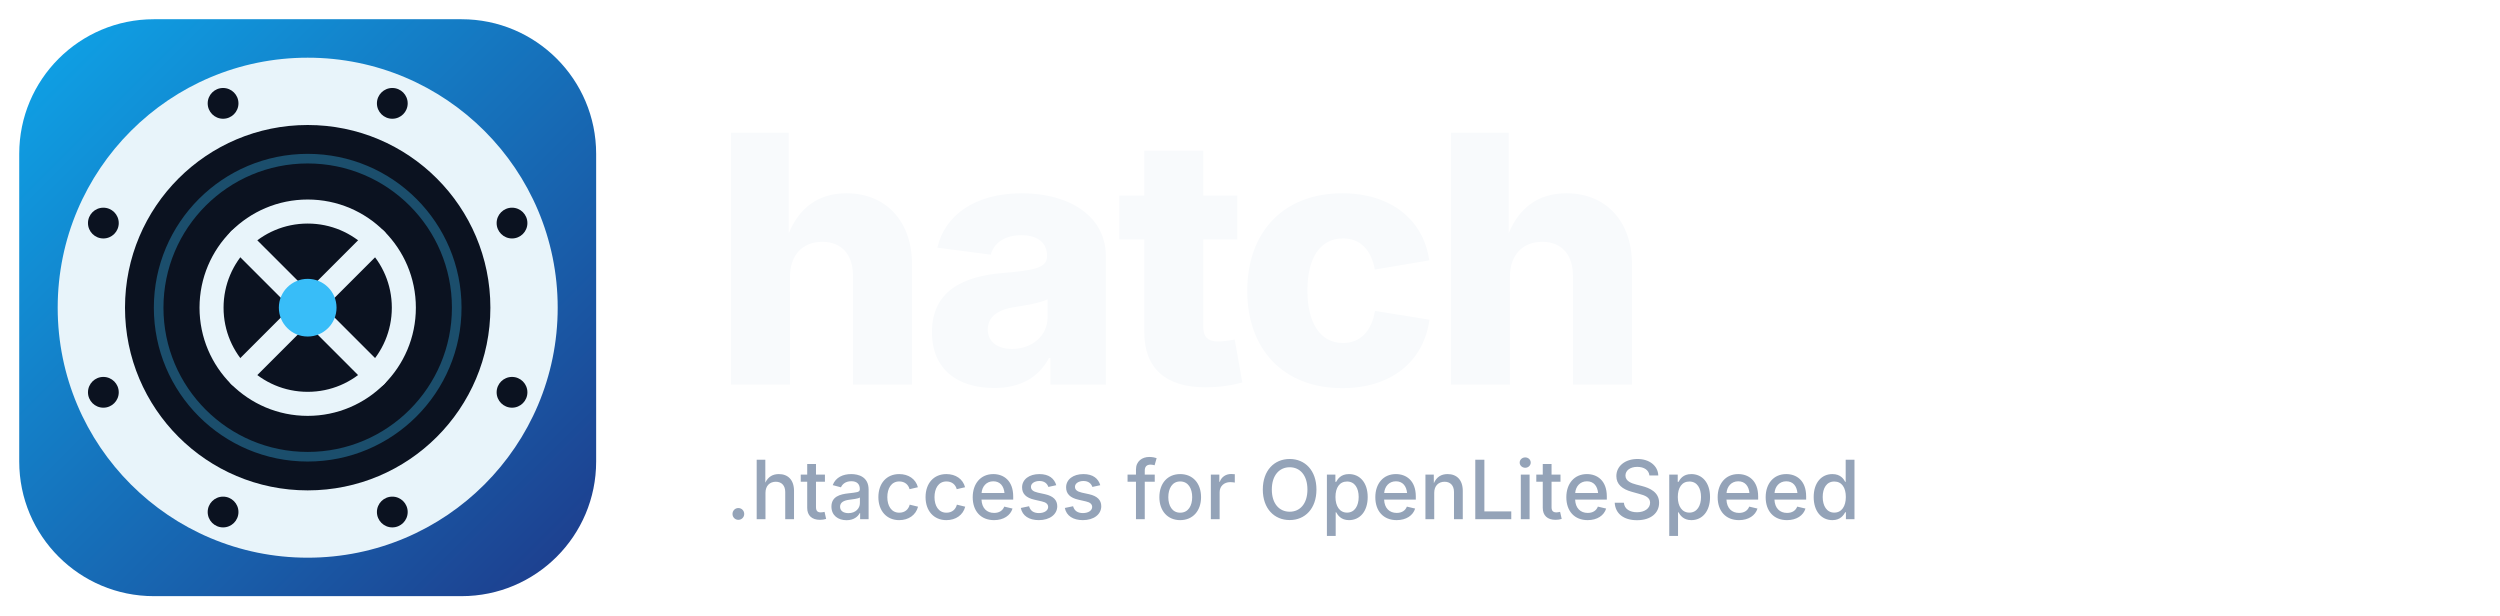
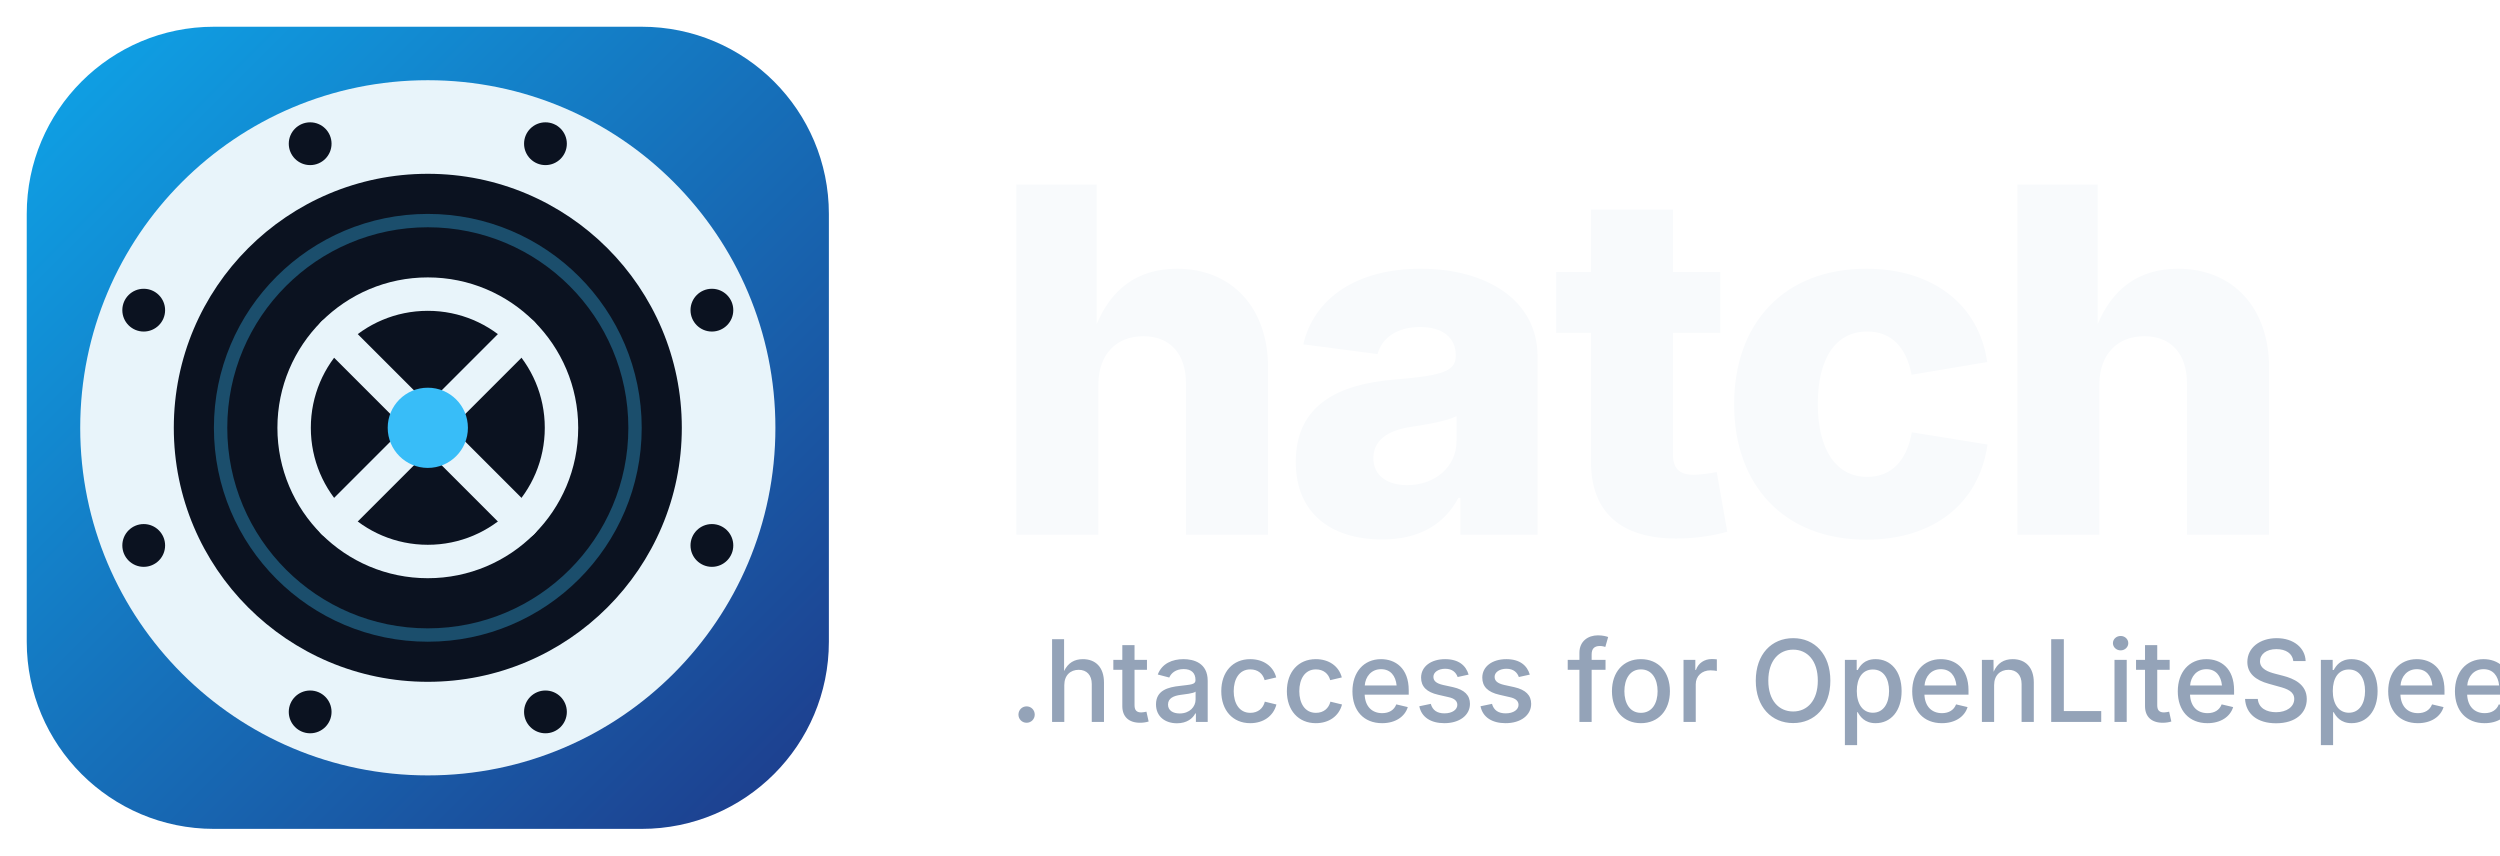
- <svg xmlns="http://www.w3.org/2000/svg" viewBox="0 0 520 128" width="520" height="128" role="img" aria-label="hatch">
+ <svg xmlns="http://www.w3.org/2000/svg" viewBox="0 0 374 128" width="374" height="128" role="img" aria-label="hatch">
  <defs>
    <linearGradient id="bg" x1="0" y1="0" x2="1" y2="1">
      <stop offset="0" stop-color="#0EA5E9" />
      <stop offset="1" stop-color="#1E3A8A" />
    </linearGradient>
  </defs>
  <g>
    <rect x="4" y="4" width="120" height="120" rx="28" fill="url(#bg)" />
    <circle cx="64" cy="64" r="52" fill="#E8F4FA" />
    <circle cx="106.50" cy="81.60" r="3.2" fill="#0B1220" />
    <circle cx="81.60" cy="106.50" r="3.2" fill="#0B1220" />
    <circle cx="46.40" cy="106.50" r="3.2" fill="#0B1220" />
    <circle cx="21.50" cy="81.60" r="3.2" fill="#0B1220" />
    <circle cx="21.50" cy="46.40" r="3.2" fill="#0B1220" />
    <circle cx="46.40" cy="21.50" r="3.2" fill="#0B1220" />
    <circle cx="81.60" cy="21.50" r="3.2" fill="#0B1220" />
    <circle cx="106.50" cy="46.40" r="3.2" fill="#0B1220" />
    <circle cx="64" cy="64" r="38" fill="#0B1220" />
    <circle cx="64" cy="64" r="31" fill="none" stroke="#38BDF8" stroke-width="2" opacity=".35" />
    <g stroke="#E8F4FA" stroke-width="5" stroke-linecap="round" fill="none">
      <circle cx="64" cy="64" r="20" />
      <line x1="64" y1="64" x2="78.14" y2="78.14" />
      <line x1="64" y1="64" x2="49.86" y2="78.14" />
      <line x1="64" y1="64" x2="49.86" y2="49.86" />
      <line x1="64" y1="64" x2="78.14" y2="49.86" />
    </g>
    <circle cx="64" cy="64" r="6" fill="#38BDF8" />
  </g>
  <text x="148" y="80" font-family="Inter, 'Segoe UI', Helvetica, Arial, sans-serif" font-size="72" font-weight="800" letter-spacing="-2" fill="#F8FAFC">hatch</text>
  <text x="151" y="108" font-family="Inter, 'Segoe UI', Helvetica, Arial, sans-serif" font-size="17" font-weight="500" fill="#94A3B8">.htaccess for OpenLiteSpeed</text>
</svg>
